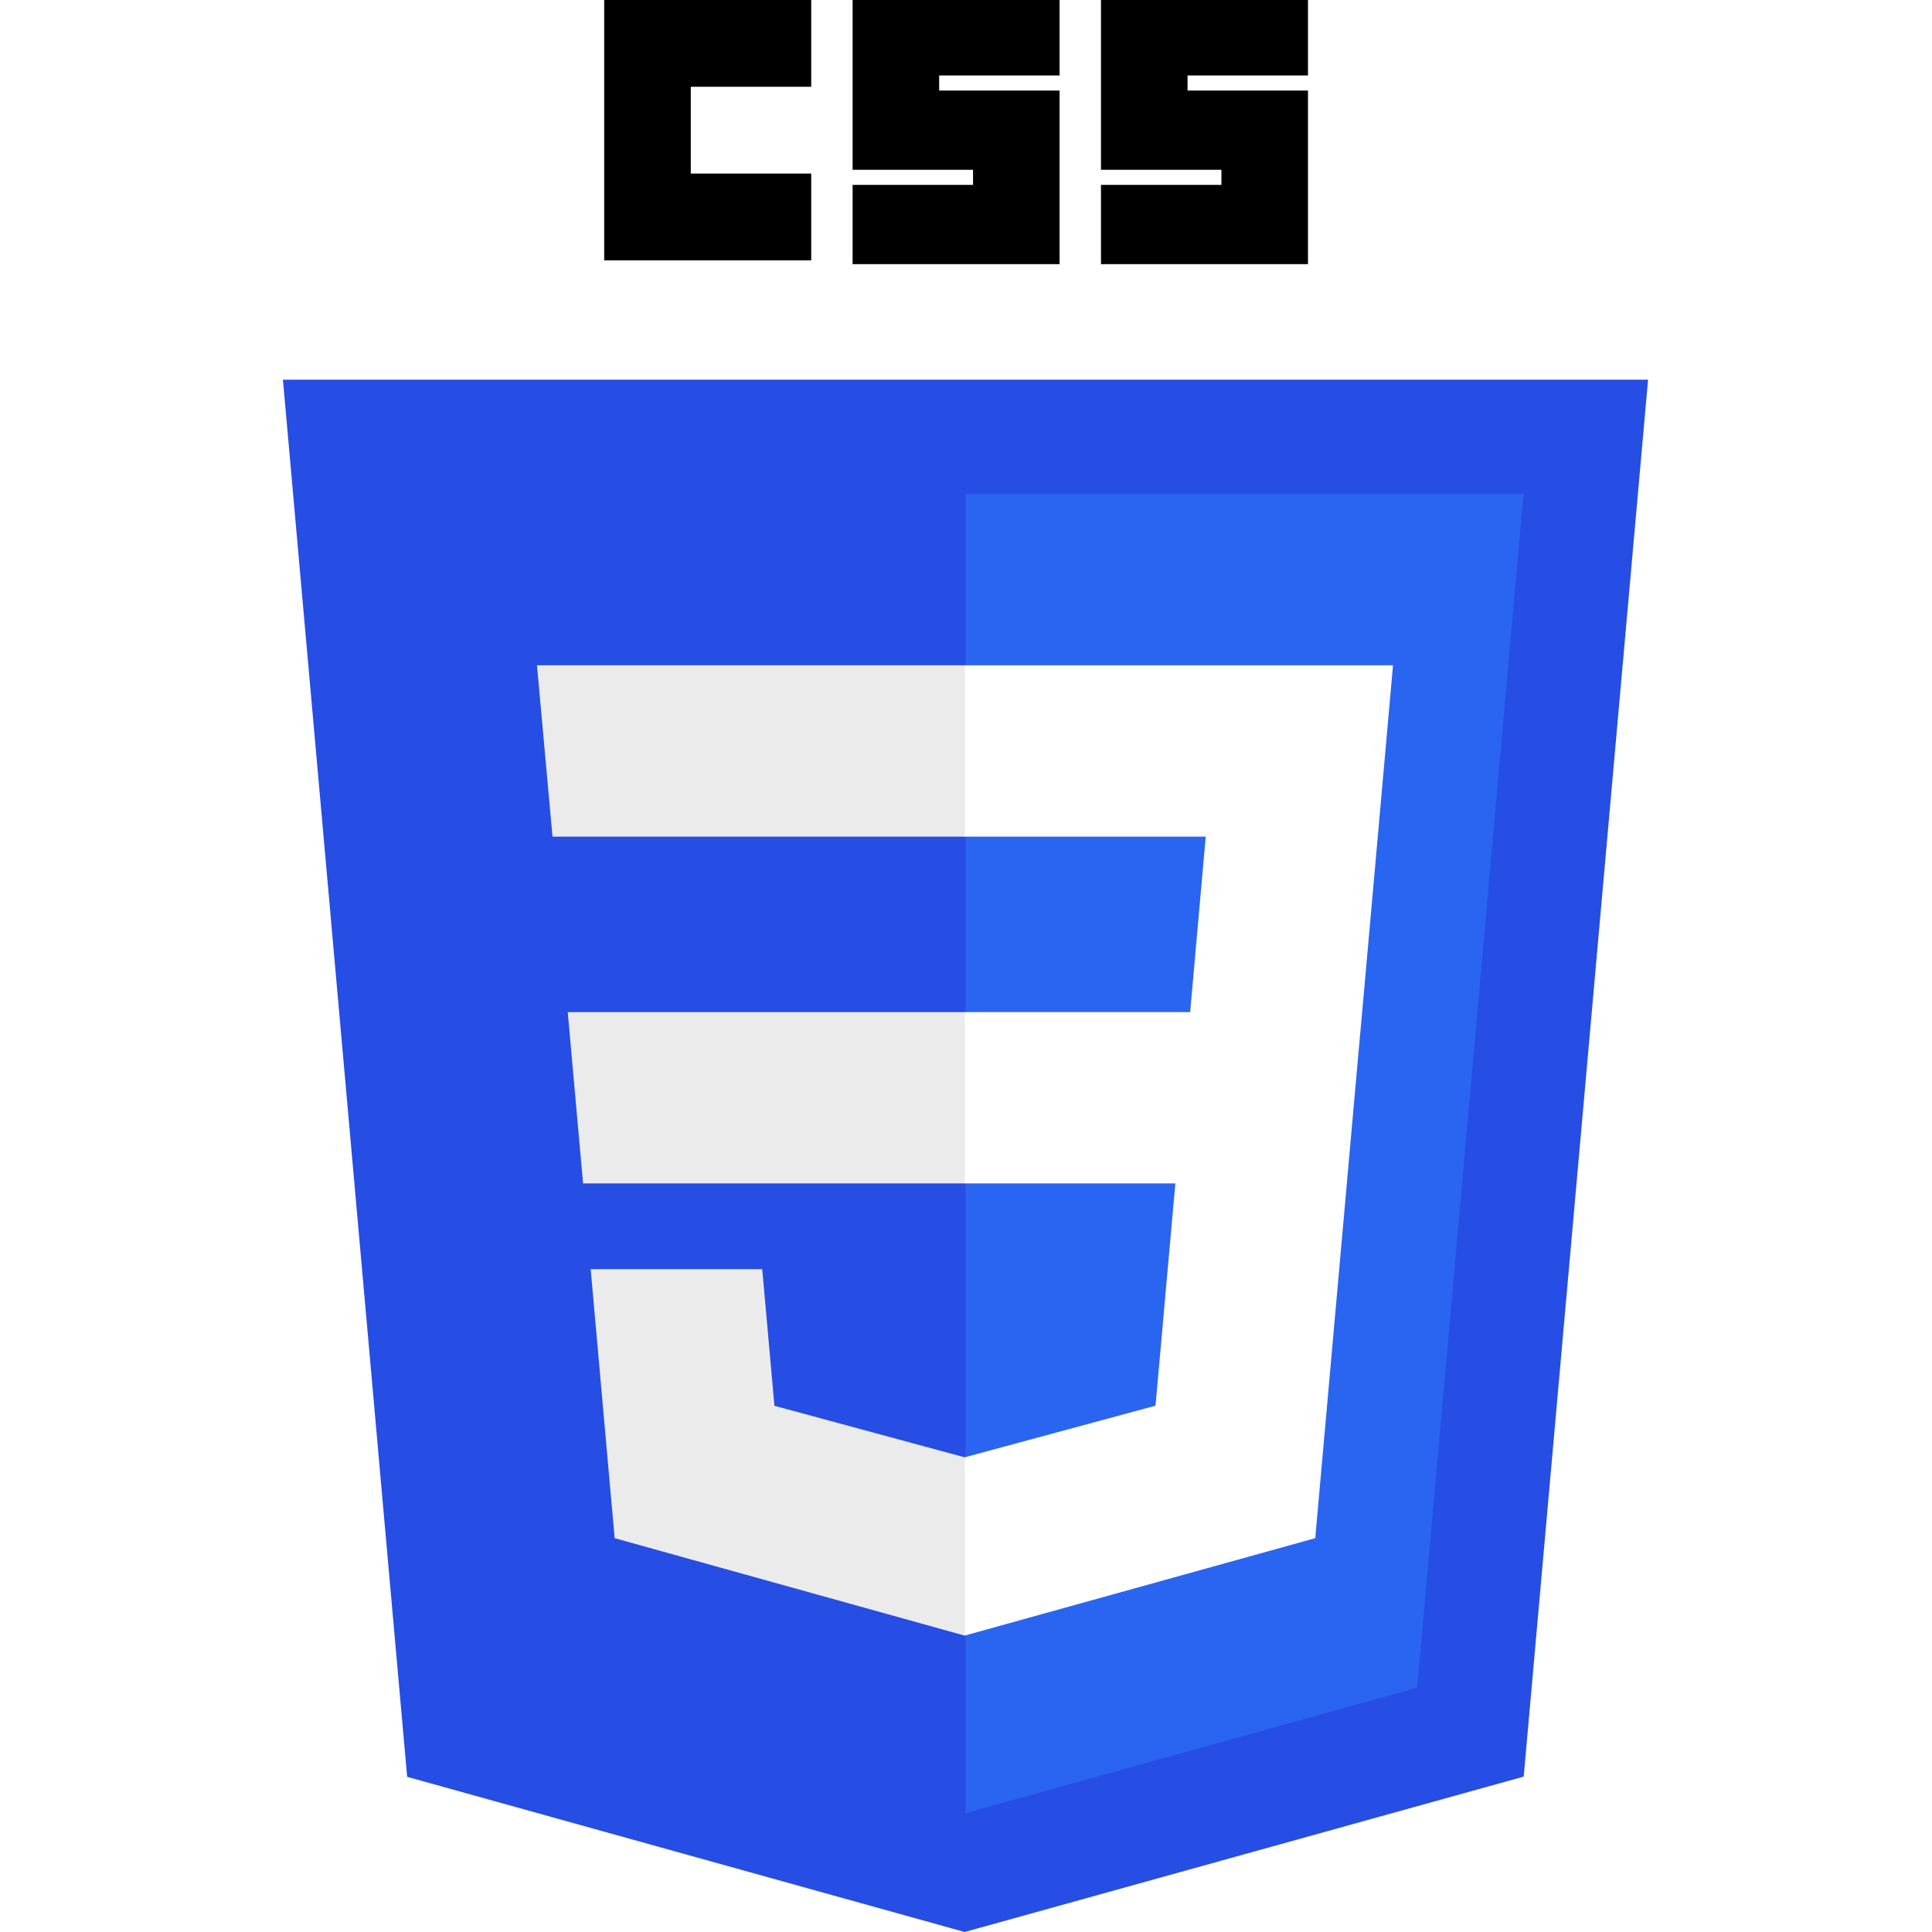
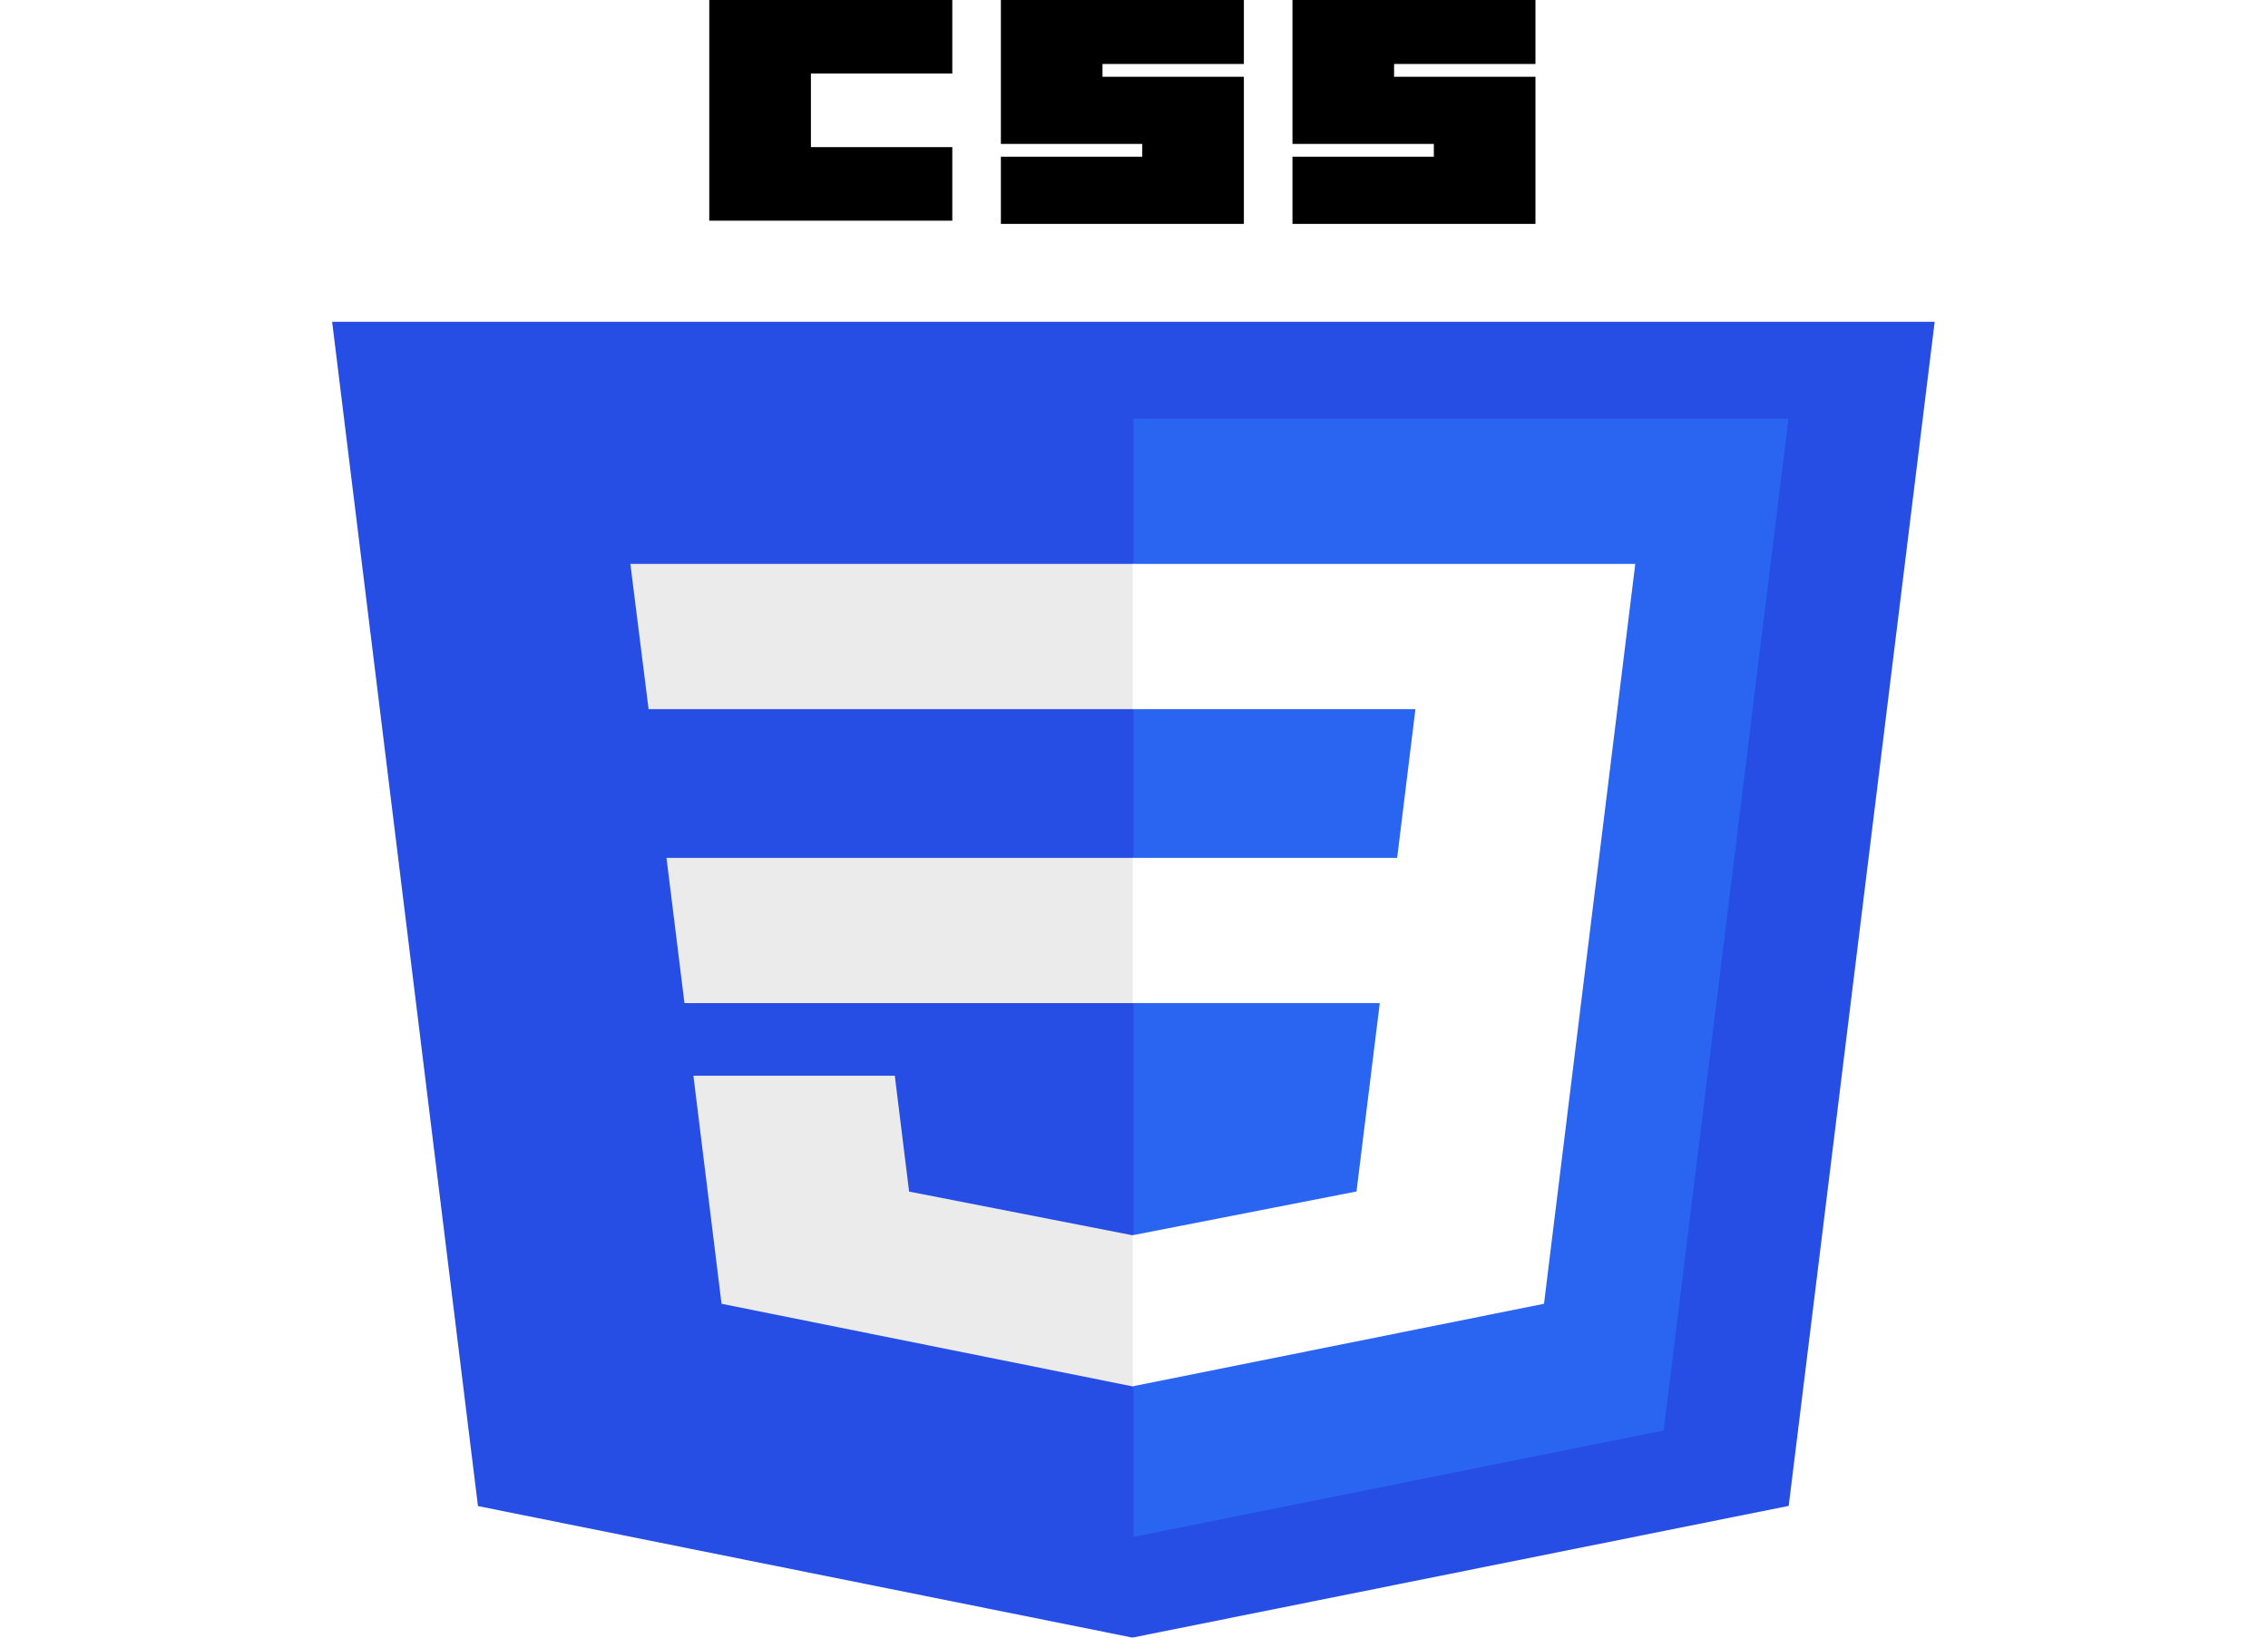
- <svg xmlns="http://www.w3.org/2000/svg" width="512" height="512" viewBox="0 0 169 239" version="1.1">
+ <svg xmlns="http://www.w3.org/2000/svg" width="900pt" height="650pt" viewBox="0 0 900 650" version="1.1">
  <g id="surface1">
-     <path style=" stroke:none;fill-rule:nonzero;fill:rgb(14.902%,30.196%,89.412%);fill-opacity:1;" d="M 168.875 46.969 L 153.492 219.777 L 84.336 239 L 15.367 219.805 L 0 46.969 Z M 168.875 46.969 " />
-     <path style=" stroke:none;fill-rule:nonzero;fill:rgb(16.078%,39.608%,94.51%);fill-opacity:1;" d="M 140.32 208.773 L 153.469 61.102 L 84.438 61.102 L 84.438 224.305 Z M 140.32 208.773 " />
-     <path style=" stroke:none;fill-rule:nonzero;fill:rgb(92.157%,92.157%,92.157%);fill-opacity:1;" d="M 35.234 125.203 L 37.129 146.398 L 84.438 146.398 L 84.438 125.203 Z M 35.234 125.203 " />
-     <path style=" stroke:none;fill-rule:nonzero;fill:rgb(92.157%,92.157%,92.157%);fill-opacity:1;" d="M 84.438 82.297 L 31.426 82.297 L 33.348 103.496 L 84.438 103.496 Z M 84.438 82.297 " />
-     <path style=" stroke:none;fill-rule:nonzero;fill:rgb(92.157%,92.157%,92.157%);fill-opacity:1;" d="M 84.438 202.309 L 84.438 180.254 L 84.344 180.281 L 60.801 173.906 L 59.293 157 L 38.07 157 L 41.035 190.281 L 84.34 202.336 Z M 84.438 202.309 " />
-     <path style=" stroke:none;fill-rule:nonzero;fill:rgb(0%,0%,0%);fill-opacity:1;" d="M 39.742 0 L 65.352 0 L 65.352 10.734 L 50.453 10.734 L 50.453 21.473 L 65.352 21.473 L 65.352 32.207 L 39.742 32.207 Z M 39.742 0 " />
-     <path style=" stroke:none;fill-rule:nonzero;fill:rgb(0%,0%,0%);fill-opacity:1;" d="M 70.473 0 L 96.078 0 L 96.078 9.336 L 81.18 9.336 L 81.18 11.203 L 96.078 11.203 L 96.078 32.676 L 70.473 32.676 L 70.473 22.871 L 85.371 22.871 L 85.371 21.004 L 70.473 21.004 Z M 70.473 0 " />
-     <path style=" stroke:none;fill-rule:nonzero;fill:rgb(0%,0%,0%);fill-opacity:1;" d="M 101.199 0 L 126.805 0 L 126.805 9.336 L 111.906 9.336 L 111.906 11.203 L 126.805 11.203 L 126.805 32.676 L 101.199 32.676 L 101.199 22.871 L 116.098 22.871 L 116.098 21.004 L 101.199 21.004 Z M 101.199 0 " />
-     <path style=" stroke:none;fill-rule:nonzero;fill:rgb(100%,100%,100%);fill-opacity:1;" d="M 110.398 146.398 L 107.945 173.891 L 84.363 180.273 L 84.363 202.324 L 127.707 190.281 L 128.023 186.699 L 132.992 130.895 L 133.508 125.203 L 137.324 82.297 L 84.363 82.297 L 84.363 103.496 L 114.156 103.496 L 112.23 125.203 L 84.363 125.203 L 84.363 146.398 Z M 110.398 146.398 " />
+     <path style=" stroke:none;fill-rule:nonzero;fill:rgb(14.902%,30.196%,89.412%);fill-opacity:1;" d="M 767.73 127.738 L 709.805 597.723 L 449.383 650 L 189.668 597.797 L 131.801 127.738 Z M 767.73 127.738 " />
+     <path style=" stroke:none;fill-rule:nonzero;fill:rgb(16.078%,39.608%,94.51%);fill-opacity:1;" d="M 660.203 567.793 L 709.715 166.176 L 449.766 166.176 L 449.766 610.035 Z M 660.203 567.793 " />
+     <path style=" stroke:none;fill-rule:nonzero;fill:rgb(92.157%,92.157%,92.157%);fill-opacity:1;" d="M 264.48 340.512 L 271.613 398.156 L 449.766 398.156 L 449.766 340.512 Z M 264.48 340.512 " />
+     <path style=" stroke:none;fill-rule:nonzero;fill:rgb(92.157%,92.157%,92.157%);fill-opacity:1;" d="M 449.766 223.82 L 250.141 223.82 L 257.375 281.477 L 449.766 281.477 Z M 449.766 223.82 " />
+     <path style=" stroke:none;fill-rule:nonzero;fill:rgb(92.157%,92.157%,92.157%);fill-opacity:1;" d="M 449.766 550.211 L 449.766 490.23 L 449.41 490.305 L 360.758 472.965 L 355.078 426.988 L 275.16 426.988 L 286.324 517.5 L 449.398 550.285 Z M 449.766 550.211 " />
+     <path style=" stroke:none;fill-rule:nonzero;fill:rgb(0%,0%,0%);fill-opacity:1;" d="M 281.457 0 L 377.895 0 L 377.895 29.195 L 321.789 29.195 L 321.789 58.398 L 377.895 58.398 L 377.895 87.594 L 281.457 87.594 Z M 281.457 0 " />
+     <path style=" stroke:none;fill-rule:nonzero;fill:rgb(0%,0%,0%);fill-opacity:1;" d="M 397.176 0 L 493.602 0 L 493.602 25.391 L 437.496 25.391 L 437.496 30.469 L 493.602 30.469 L 493.602 88.867 L 397.176 88.867 L 397.176 62.203 L 453.281 62.203 L 453.281 57.125 L 397.176 57.125 Z M 397.176 0 " />
+     <path style=" stroke:none;fill-rule:nonzero;fill:rgb(0%,0%,0%);fill-opacity:1;" d="M 512.883 0 L 609.305 0 L 609.305 25.391 L 553.203 25.391 L 553.203 30.469 L 609.305 30.469 L 609.305 88.867 L 512.883 88.867 L 512.883 62.203 L 568.988 62.203 L 568.988 57.125 L 512.883 57.125 Z M 512.883 0 " />
+     <path style=" stroke:none;fill-rule:nonzero;fill:rgb(100%,100%,100%);fill-opacity:1;" d="M 547.527 398.156 L 538.289 472.926 L 449.484 490.285 L 449.484 550.254 L 612.703 517.5 L 613.895 507.758 L 632.605 355.988 L 634.547 340.512 L 648.918 223.82 L 449.484 223.82 L 449.484 281.477 L 561.676 281.477 L 554.426 340.512 L 449.484 340.512 L 449.484 398.156 Z M 547.527 398.156 " />
  </g>
</svg>
